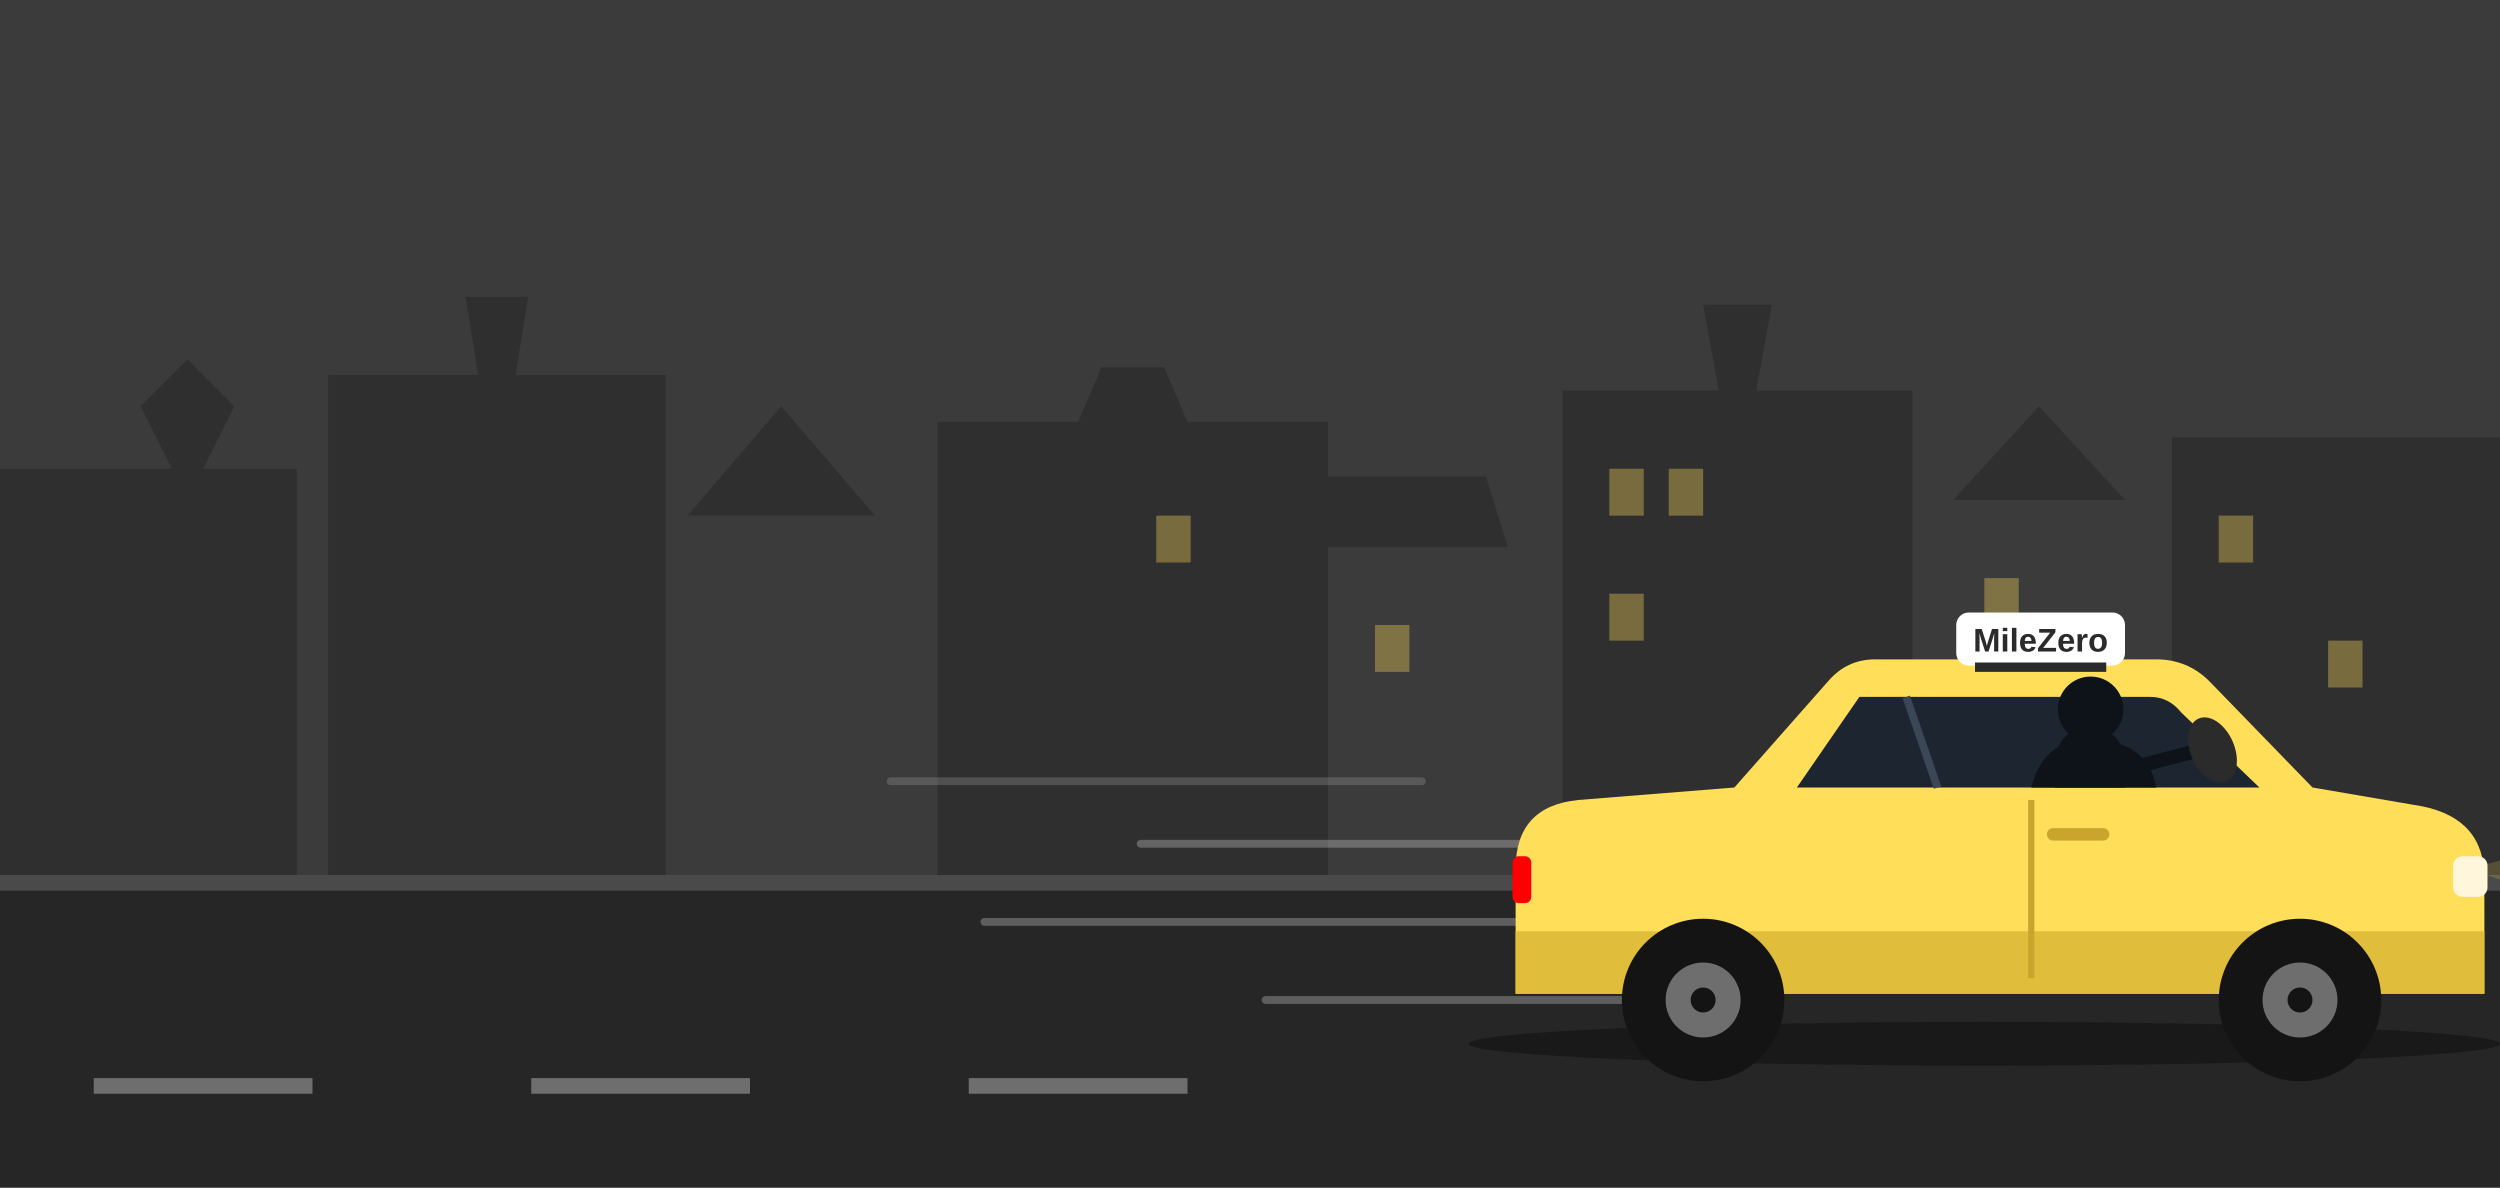
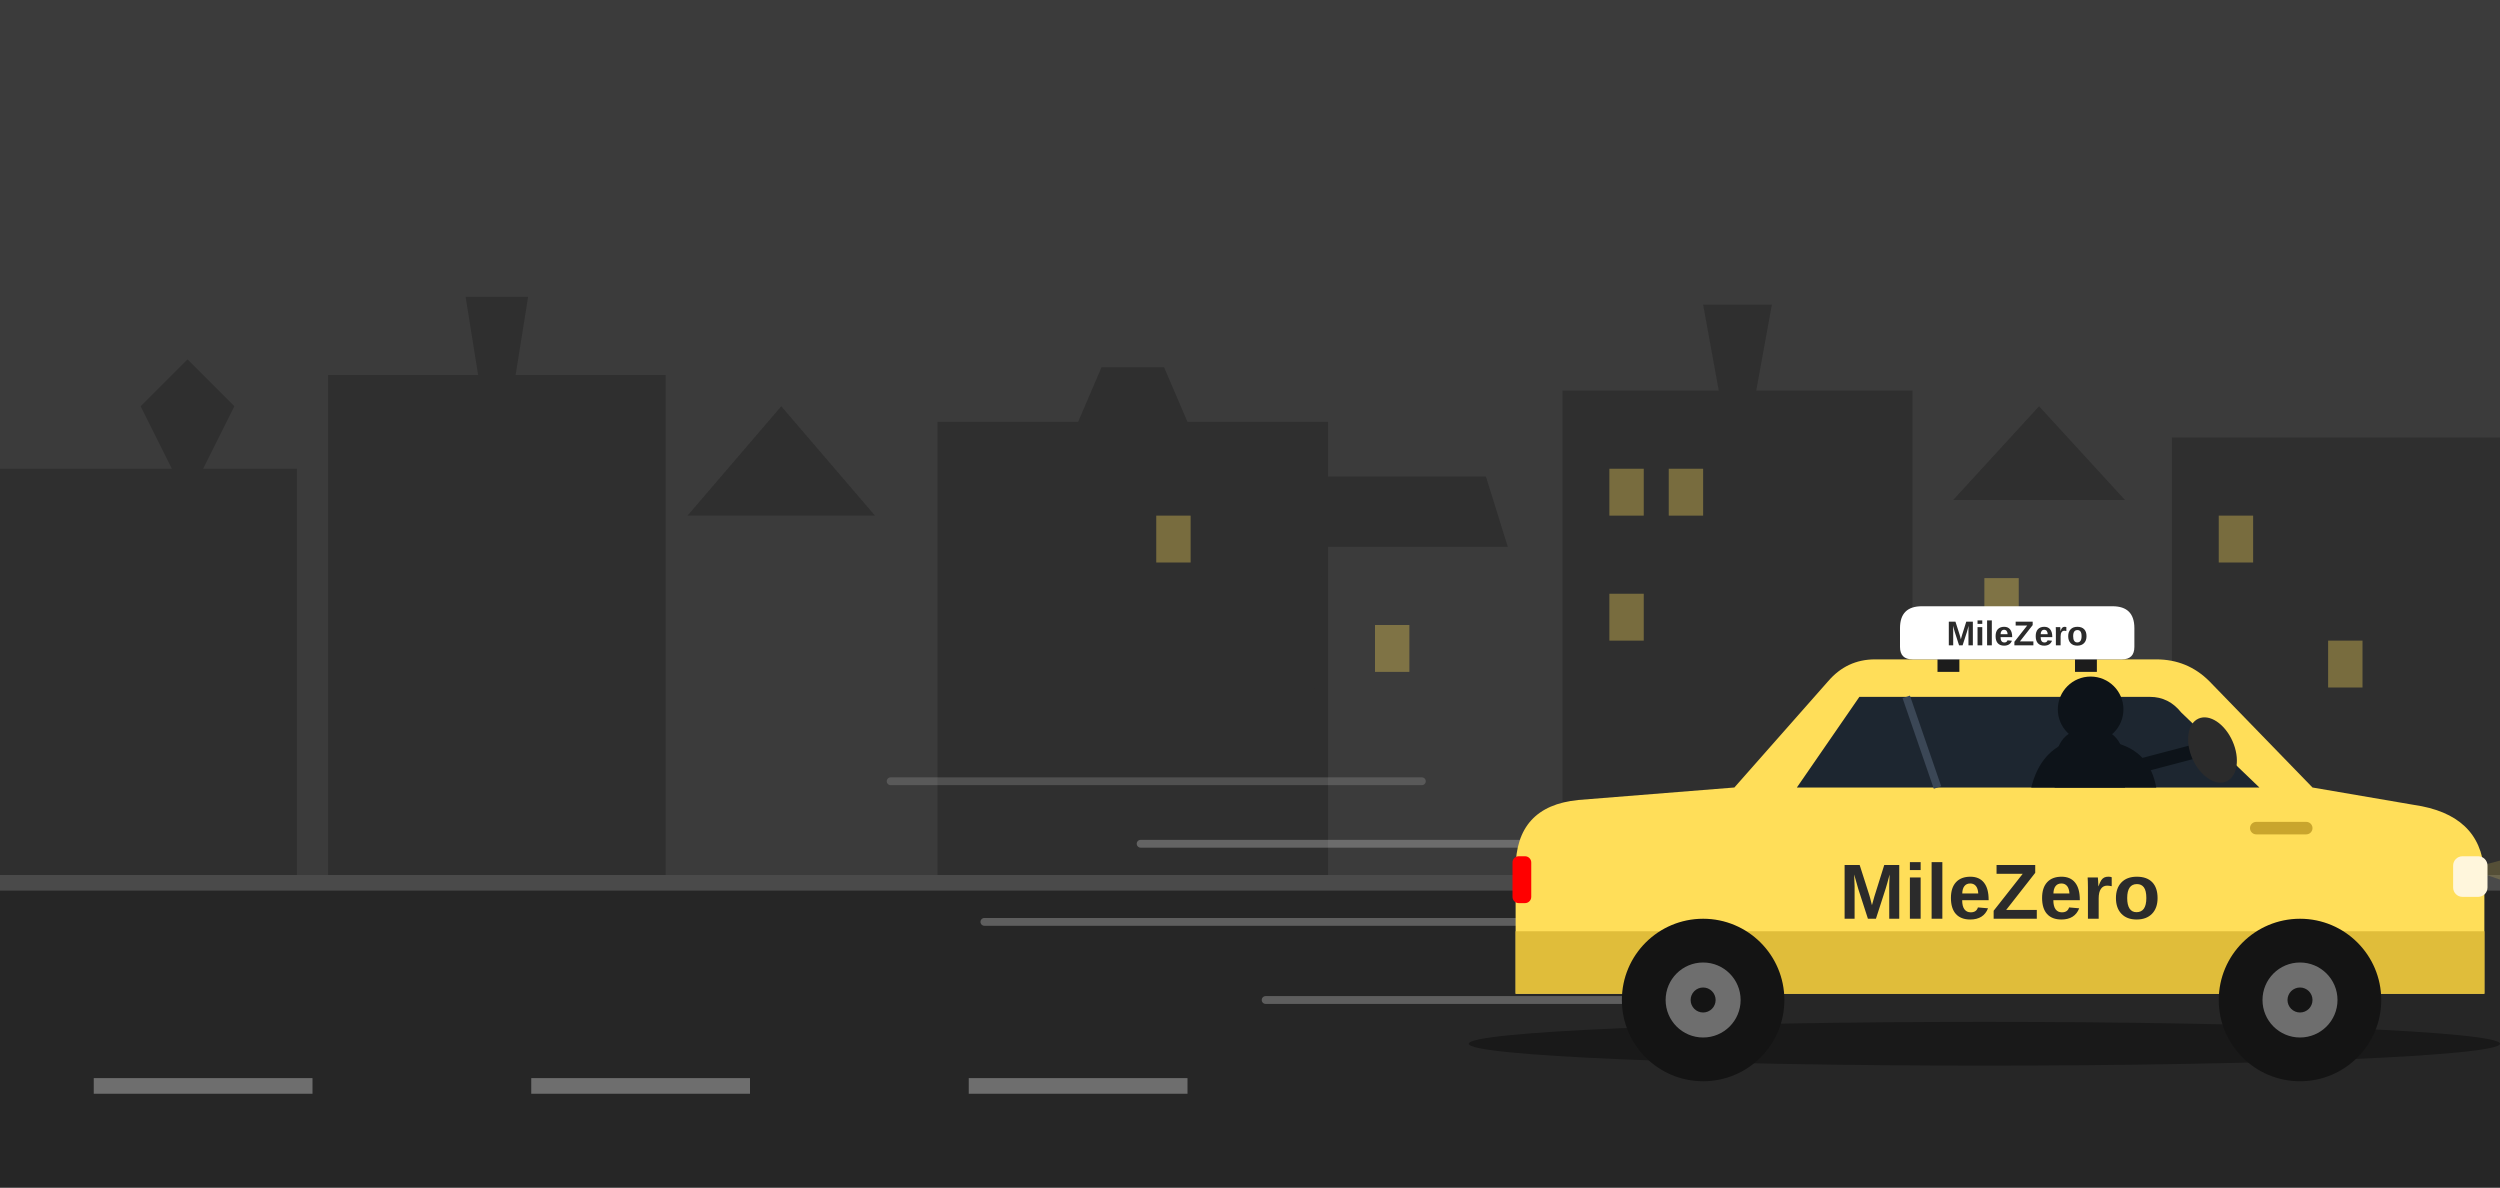
<svg xmlns="http://www.w3.org/2000/svg" viewBox="0 0 1600 760" preserveAspectRatio="xMaxYMax slice">
  <rect width="1600" height="760" fill="#3b3b3b" />
  <g fill="#2f2f2f">
    <path d="M0 560V300h110l-20-40 30-30 30 30-20 40h60V560z" />
    <path d="M210 560V240h96l-8-50h40l-8 50h96V560z" />
    <path d="M440 560V330h120l-60-70-60 70z" />
    <path d="M600 560V270h90l15-35h40l15 35h90V560z" />
    <path d="M835 560V350h130l-14-45h-102z" />
    <path d="M1000 560V250h100l-10-55h44l-10 55h100V560z" />
    <path d="M1250 560V320h110l-55-60-55 60z" />
    <path d="M1390 560V280h210V560z" />
  </g>
  <g fill="#ffde59" opacity=".35">
    <rect x="1030" y="300" width="22" height="30" />
    <rect x="1068" y="300" width="22" height="30" />
    <rect x="1030" y="380" width="22" height="30" />
    <rect x="1420" y="330" width="22" height="30" />
    <rect x="1490" y="410" width="22" height="30" />
    <rect x="1270" y="370" width="22" height="30" />
    <rect x="880" y="400" width="22" height="30" />
    <rect x="740" y="330" width="22" height="30" />
  </g>
  <rect y="560" width="1600" height="200" fill="#262626" />
  <rect y="560" width="1600" height="10" fill="#4a4a4a" />
  <g fill="#6e6e6e">
    <rect x="60" y="690" width="140" height="10" />
    <rect x="340" y="690" width="140" height="10" />
    <rect x="620" y="690" width="140" height="10" />
  </g>
  <g transform="translate(210 0)" stroke="#e2e2e2" stroke-width="5" stroke-linecap="round" opacity=".3">
    <path d="M520 540H790" />
    <path d="M420 590H760" />
    <path d="M600 640H830" />
    <path d="M360 500H700" opacity=".6" />
  </g>
  <g transform="translate(210 -4)">
    <ellipse cx="1060" cy="672" rx="330" ry="14" fill="#000" opacity=".35" />
    <polygon points="1370,560 1600,500 1600,640" fill="#ffde59" opacity=".18" />
    <path d="M760 640V560Q760 520 800 516L900 508 960 440Q972 426 990 426H1170Q1190 426 1204 440L1270 508 1340 520Q1380 528 1380 566V640Z" fill="#ffde59" />
    <path d="M760 600H1380V640H760Z" fill="#e0bd3a" />
    <path d="M980 450H1166Q1178 450 1186 460L1236 508H940Z" fill="#1d2630" />
    <path d="M1105 508V496Q1105 470 1128 470Q1150 470 1150 496V508Z" fill="#0d1319" />
    <circle cx="1128" cy="458" r="21" fill="#0d1319" />
    <path d="M1090 508Q1096 484 1116 478L1146 480Q1166 486 1170 508Z" fill="#0d1319" />
    <path d="M1160 494L1198 484" stroke="#0d1319" stroke-width="9" stroke-linecap="round" />
    <ellipse cx="1206" cy="484" rx="14" ry="22" fill="#2b2b2b" transform="rotate(-24 1206 484)" />
    <path d="M1010 450L1030 508" stroke="#3b4756" stroke-width="5" />
-     <path d="M1090 516V630" stroke="#c9a52d" stroke-width="4" />
-     <rect x="1100" y="534" width="40" height="8" rx="4" fill="#c9a52d" />
-     <rect x="1042" y="396" width="108" height="34" rx="8" fill="#fff" />
-     <rect x="1054" y="428" width="84" height="6" fill="#2b2b2b" />
-     <text x="1096" y="421" text-anchor="middle" font-family="Arial Narrow,Arial,sans-serif" font-weight="800" font-size="21" fill="#2b2b2b">MileZero</text>
+     <rect x="1230" y="530" width="40" height="8" rx="4" fill="#c9a52d" />
+     <text x="1070" y="592" text-anchor="middle" font-family="Arial Narrow,Arial,sans-serif" font-weight="800" font-size="50" fill="#2b2b2b">MileZero</text>
+     <rect x="1030" y="424" width="14" height="10" fill="#1c1c1c" />
+     <rect x="1118" y="424" width="14" height="10" fill="#1c1c1c" />
+     <path d="M1020 392H1142Q1156 392 1156 406V418Q1156 426 1148 426H1014Q1006 426 1006 418V406Q1006 392 1020 392Z" fill="#fff" />
+     <text x="1081" y="417" text-anchor="middle" font-family="Arial Narrow,Arial,sans-serif" font-weight="800" font-size="22" fill="#2b2b2b">MileZero</text>
    <rect x="1360" y="552" width="22" height="26" rx="6" fill="#fff6dc" />
    <rect x="758" y="552" width="12" height="30" rx="4" fill="#ff0000" />
    <circle cx="880" cy="644" r="52" fill="#141414" />
    <circle cx="880" cy="644" r="24" fill="#6e6e6e" />
    <circle cx="880" cy="644" r="8" fill="#141414" />
    <circle cx="1262" cy="644" r="52" fill="#141414" />
    <circle cx="1262" cy="644" r="24" fill="#6e6e6e" />
    <circle cx="1262" cy="644" r="8" fill="#141414" />
  </g>
</svg>
